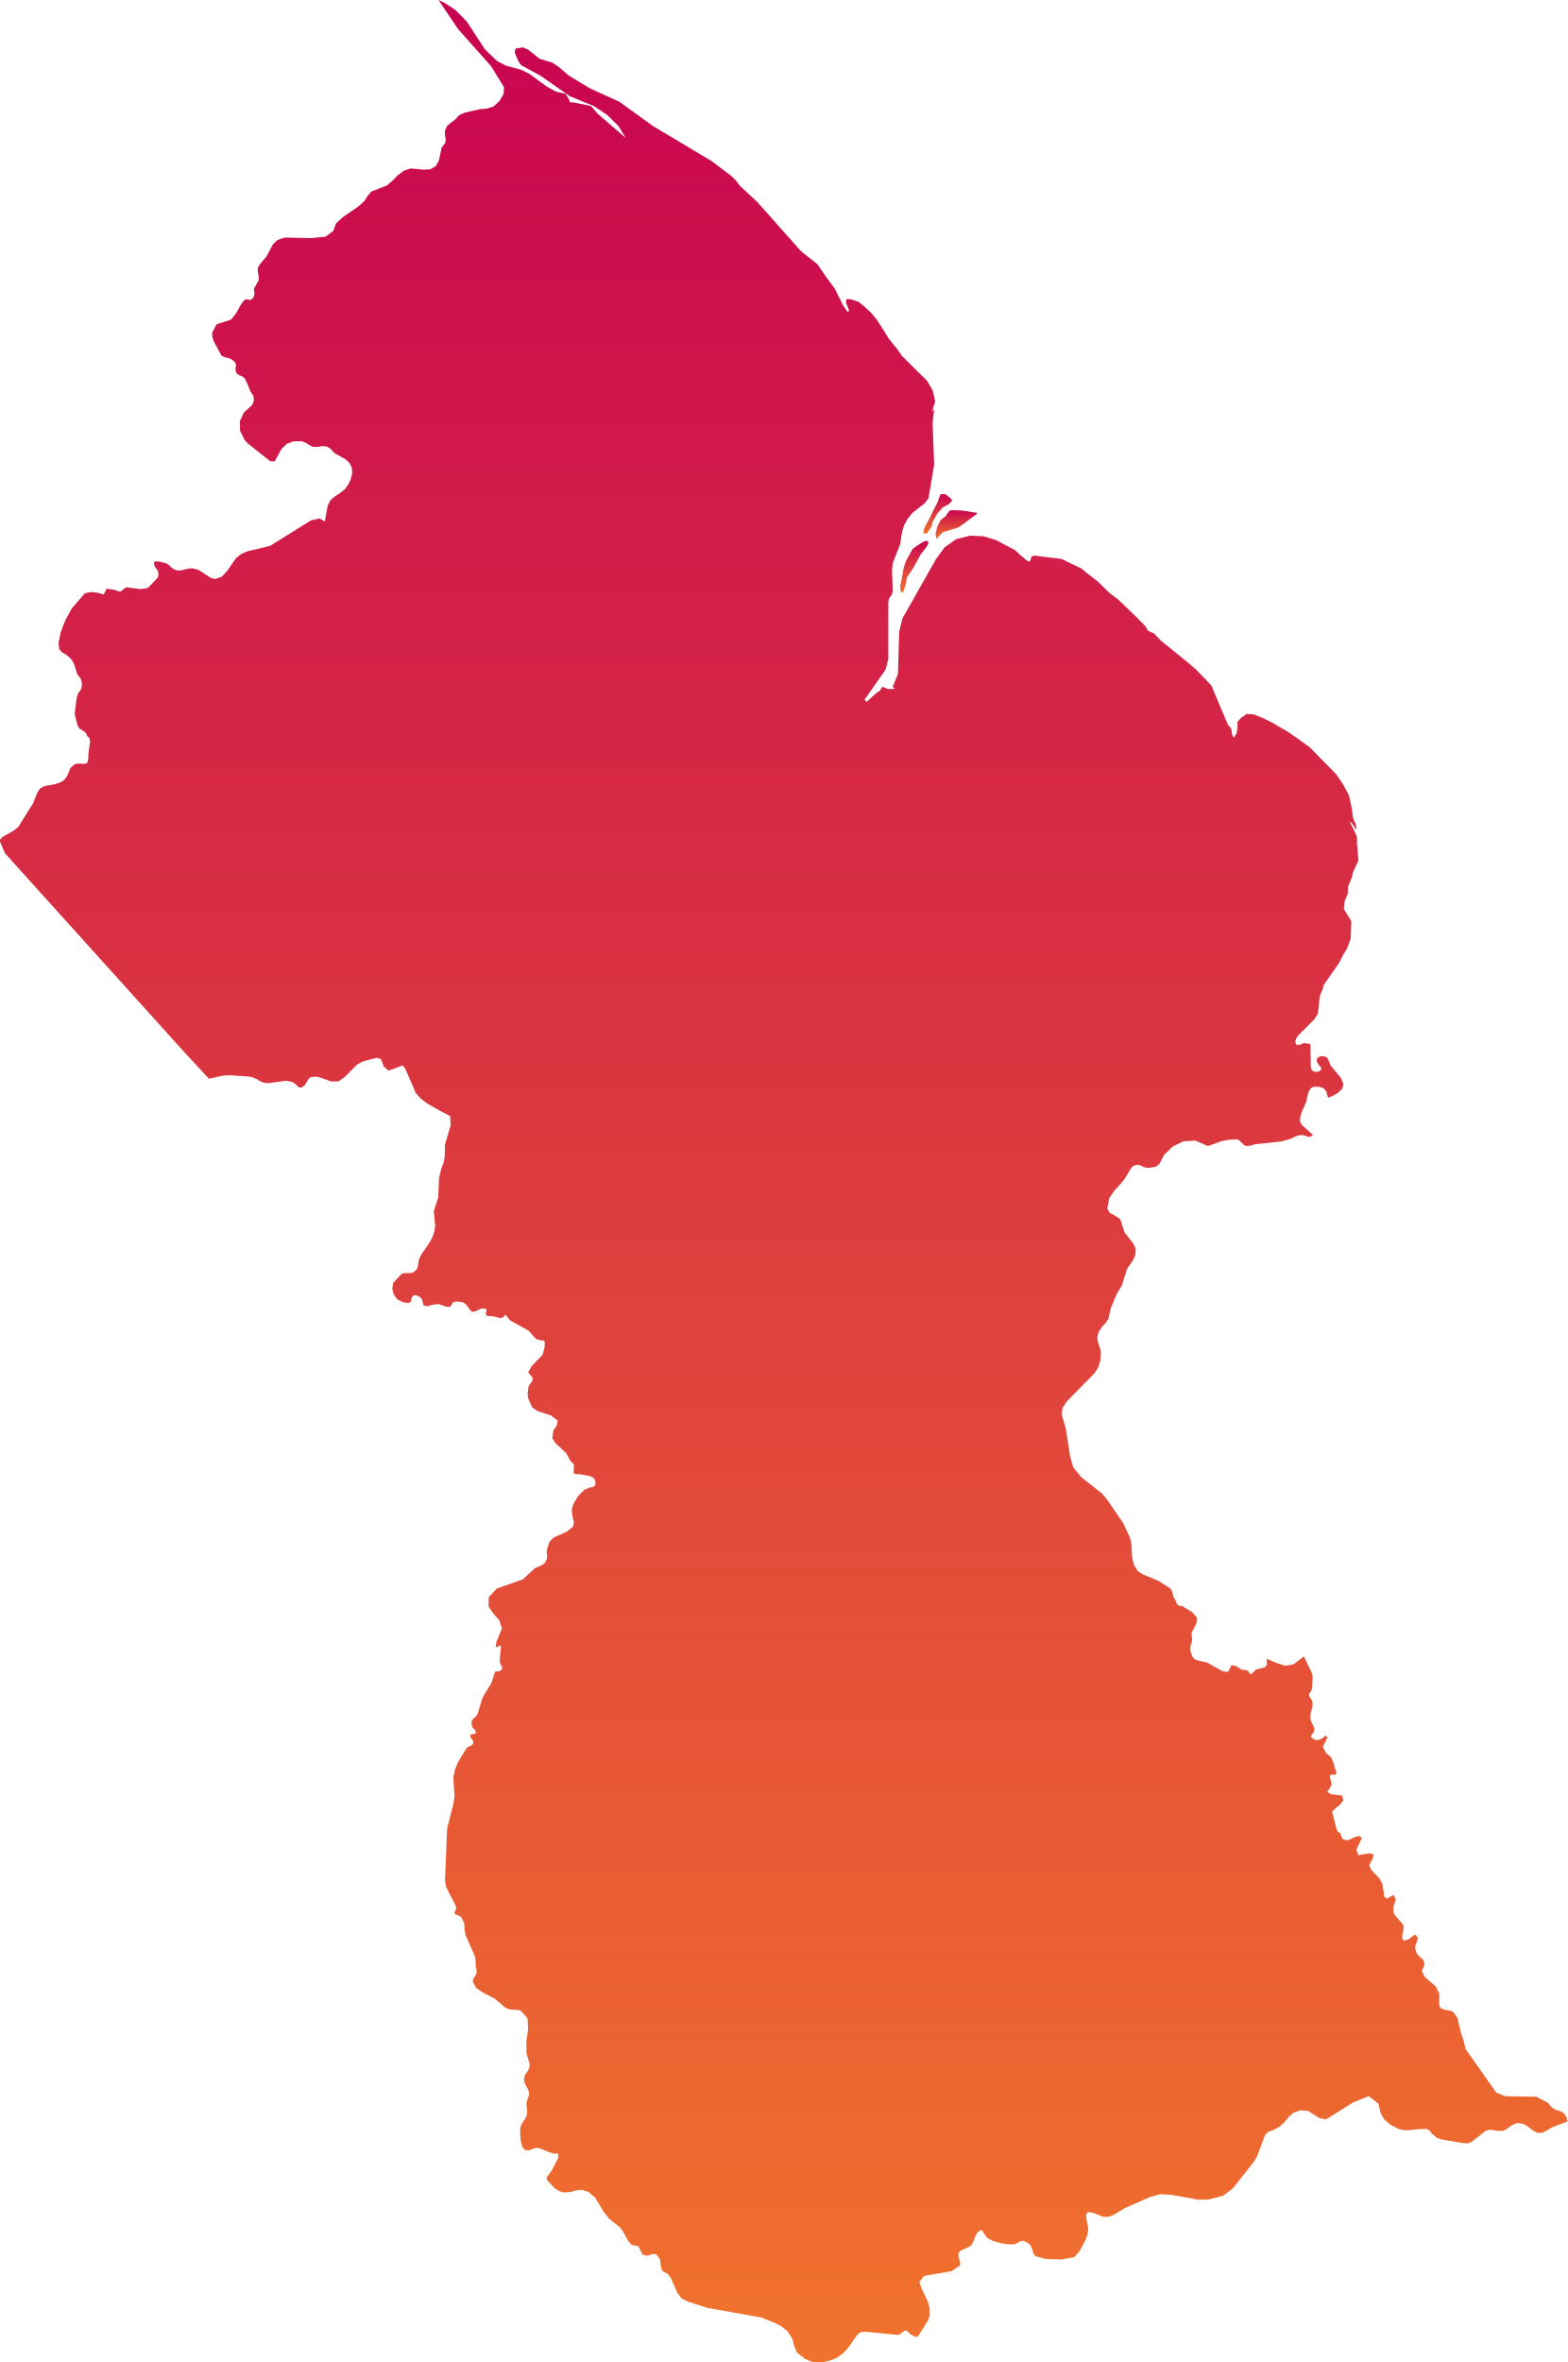
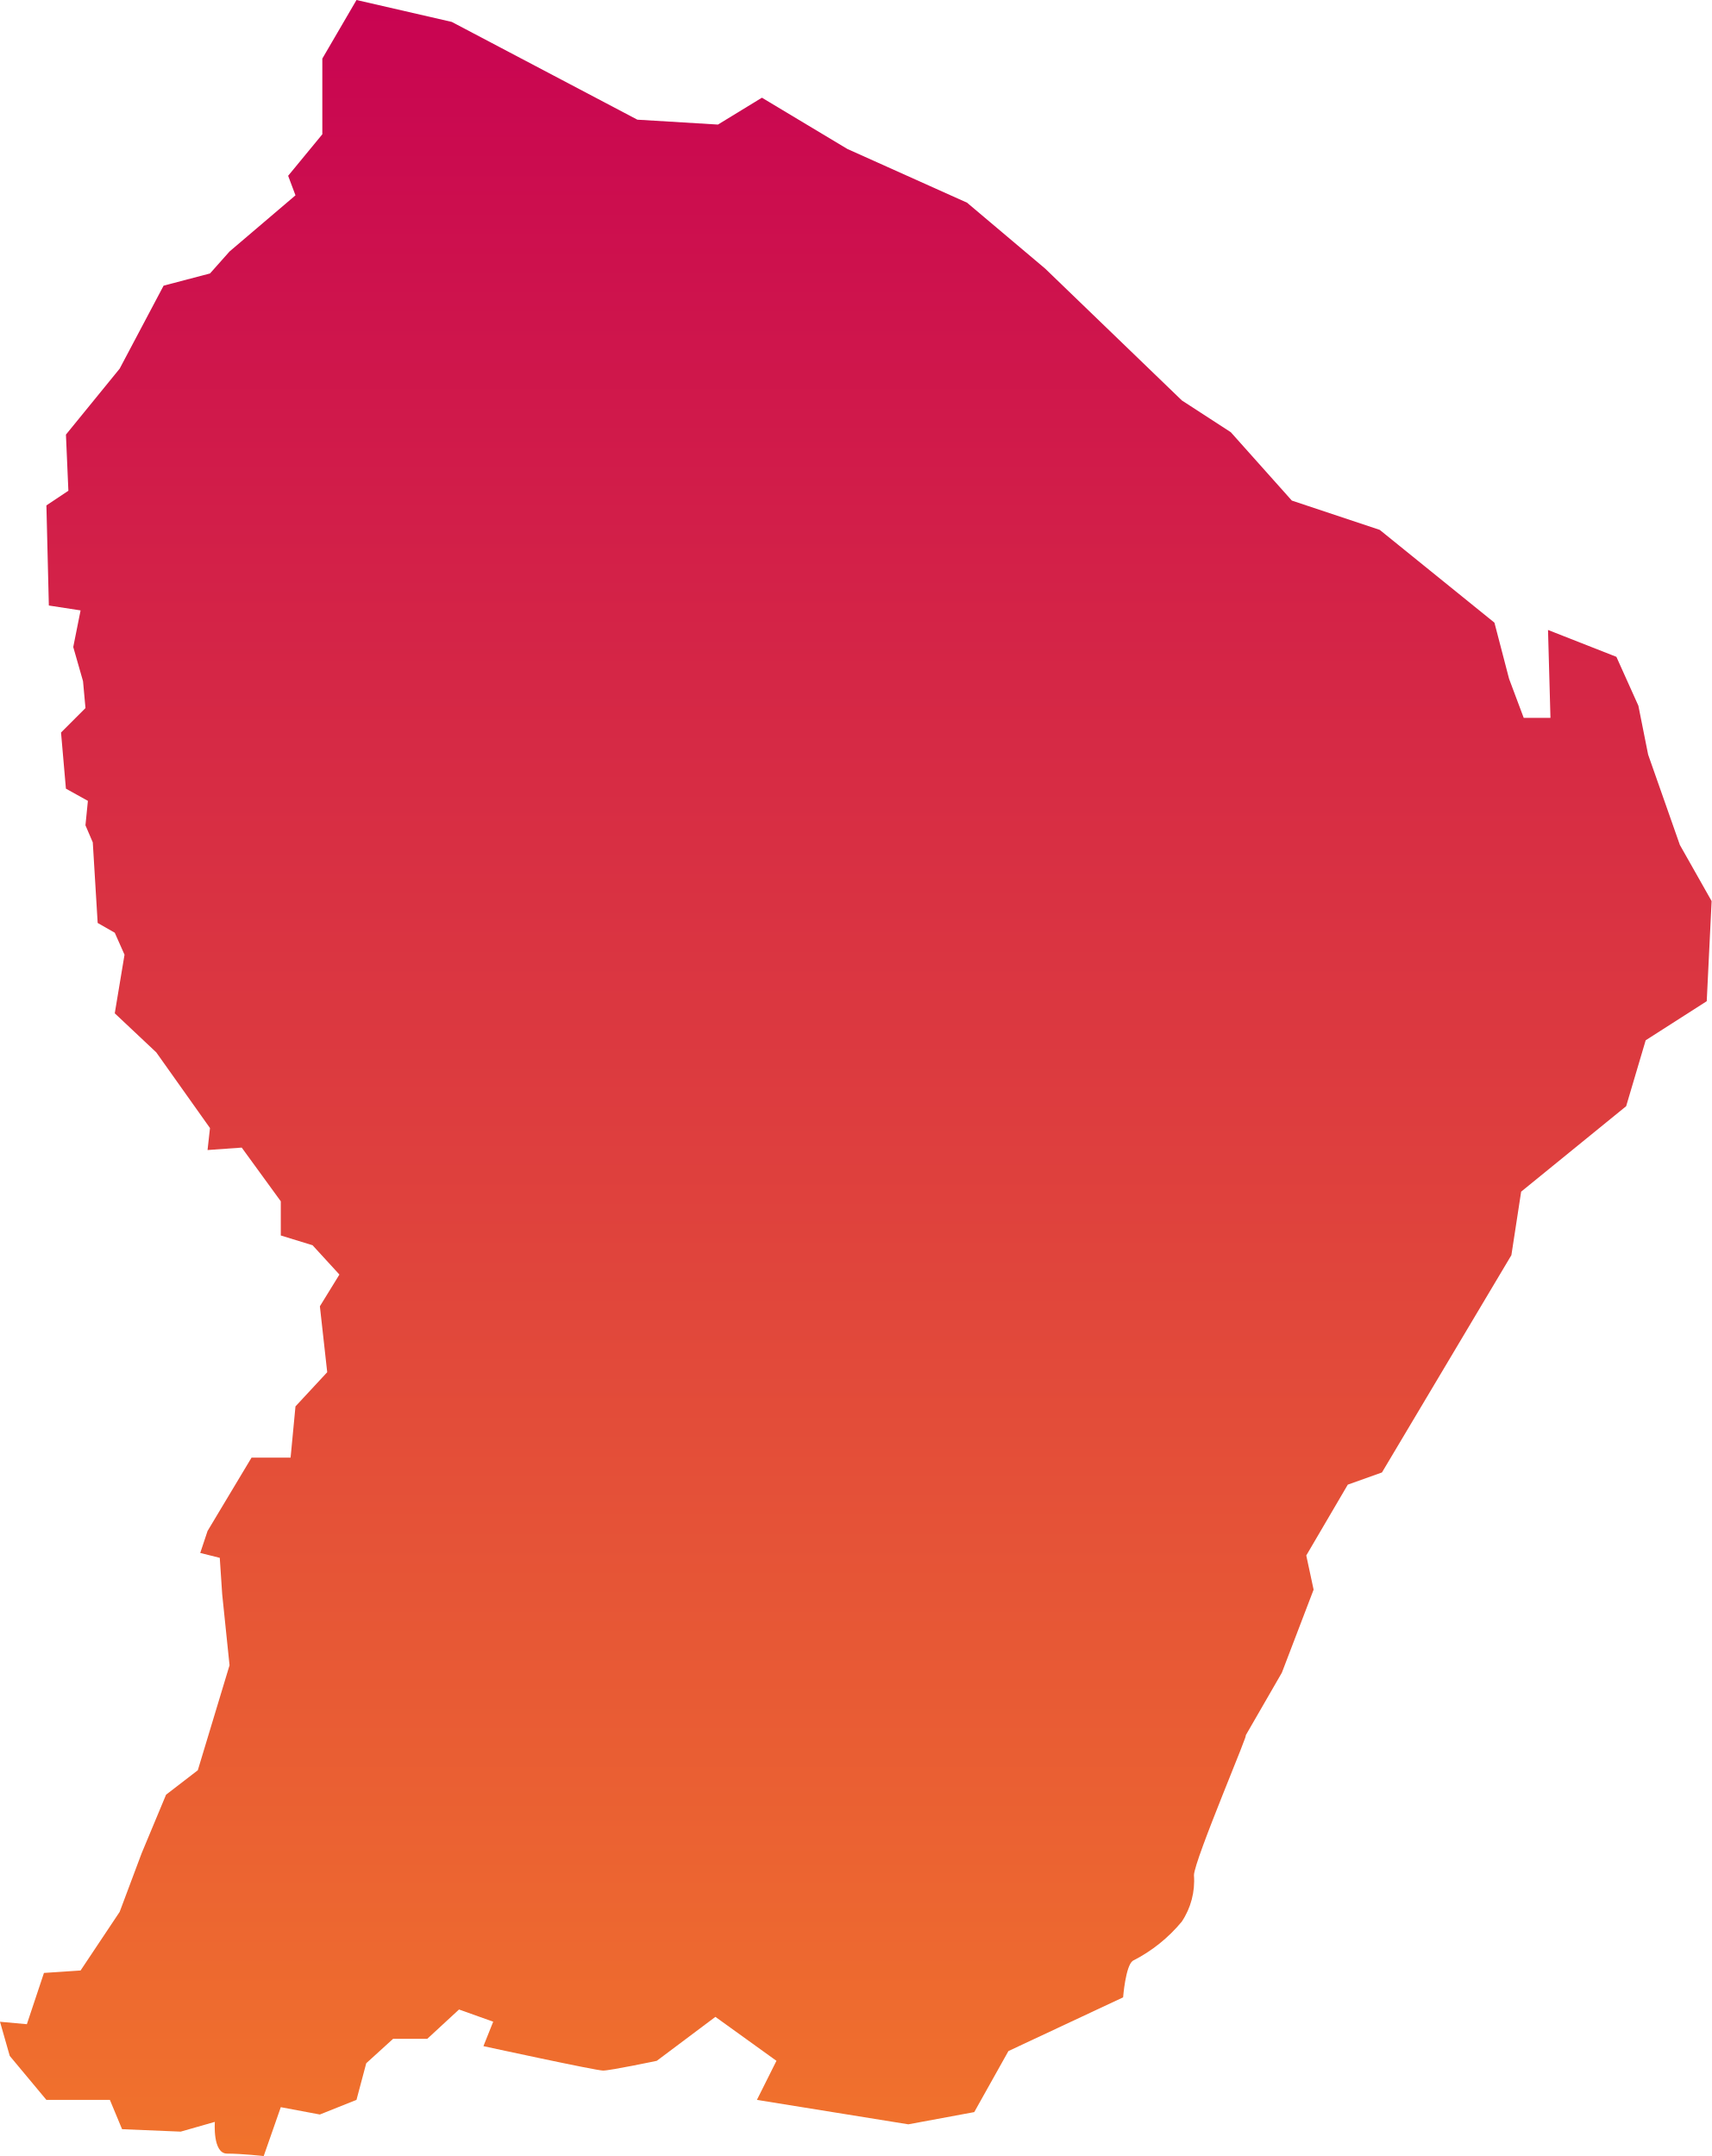
- <svg xmlns="http://www.w3.org/2000/svg" width="99.46" height="149.832" viewBox="0 0 99.46 149.832">
+ <svg xmlns="http://www.w3.org/2000/svg" width="91.046" height="114.684" viewBox="0 0 91.046 114.684">
  <defs>
    <linearGradient id="linear-gradient" x1="0.5" x2="0.5" y2="1" gradientUnits="objectBoundingBox">
-       <stop offset="0" stop-color="#c80351" />
+       <stop offset="0" stop-color="#c80352" />
      <stop offset="1" stop-color="#f1732c" />
    </linearGradient>
  </defs>
-   <g id="carte_guyane" data-name="carte guyane" transform="translate(-336.743 -171.295)">
-     <path id="Tracé_30" data-name="Tracé 30" d="M437.846,226.069l-.187.279-.309.236-.213.408-.121.463.06.346.394-.437,1.012-.307,1.14-.839.022-.087-.91-.139-.63-.031-.188.031Z" transform="translate(-40.917 -22.306)" fill="url(#linear-gradient)" />
-     <path id="Tracé_31" data-name="Tracé 31" d="M436.08,225.815l-.31.569-.072.332.236.024.286-.426.072-.309.31-.544.333-.379.4-.212.214-.236-.213-.215-.26-.19-.285.024-.192.521-.263.5Z" transform="translate(-40.378 -21.599)" fill="url(#linear-gradient)" />
-     <path id="Tracé_32" data-name="Tracé 32" d="M434.286,229.563l-.263.189-.429.781-.144.427-.1.592-.121.57.024.309.142.118.167-.45.1-.545.406-.592.478-.876.286-.356.19-.307-.047-.189-.285.07Z" transform="translate(-39.372 -23.642)" fill="url(#linear-gradient)" />
-     <path id="Tracé_33" data-name="Tracé 33" d="M436.136,305.592l-.123-.2-.178-.143-.424-.137-.17-.1-.143-.139-.113-.173-.763-.4-1.985-.032-.554-.228-1.949-2.761-.147-.6-.154-.442-.2-.892-.256-.394-.18-.1-.467-.087-.188-.093-.087-.182.011-.729-.226-.453-.724-.632-.154-.367.131-.291.036-.21-.1-.2-.335-.311-.1-.178-.065-.279.041-.2.1-.224.027-.22-.168-.188-.413.3-.286.1-.131-.188.107-.683-.037-.147-.511-.6-.1-.183-.014-.345.1-.265.054-.239-.137-.259-.419.238-.162-.119-.121-.8-.2-.371-.523-.554-.106-.264.08-.2.139-.256.046-.22-.2-.095-.693.1-.067.046-.133-.382.35-.73-.142-.133-.239.045-.406.189-.19.042-.243-.086-.09-.19-.065-.19-.162-.086-.083-.209-.269-1.049.189-.2.315-.251.222-.285-.1-.3-.673-.071-.258-.148.164-.264.107-.187-.012-.159-.059-.177-.036-.245.066-.071.282.014.066-.082-.021-.153-.1-.256-.022-.157-.189-.45-.348-.321-.184-.37.309-.593-.07-.037-.014-.01,0-.017-.037-.061-.137.127-.177.117-.2.065-.2-.034-.225-.164.039-.133.131-.162.056-.245-.218-.468-.046-.223.017-.249.108-.417.026-.24-.072-.243-.126-.167-.046-.168.168-.254.029-.127.047-.7-.062-.285-.5-1.036-.641.5-.54.092-.541-.167-.638-.277.021.367-.141.178-.572.148-.05.067-.143.138-.152.086-.071-.09-.046-.1-.121-.061-.159-.029-.163-.007-.116-.088-.259-.153-.26-.052-.2.4-.185.029-.221-.062-.628-.351,0,0-.341-.19-.571-.117-.172-.071-.1-.086-.067-.1-.088-.24-.042-.211.012-.168.1-.367.011-.136L412.35,275l0-.132.307-.6.03-.358-.332-.376-.421-.246-.078-.037-.044-.061-.218-.029-.1-.042-.091-.1-.026-.071-.017-.072-.161-.3-.1-.356-.073-.147-.771-.494-.989-.411-.337-.215-.226-.376-.121-.428-.054-.921-.086-.389-.432-.923-1.025-1.5-.33-.387-1.331-1.051-.49-.617-.2-.717-.265-1.725-.255-.873.035-.421.283-.432,1.762-1.8.224-.345.131-.4.044-.51-.056-.336-.111-.31-.063-.319.081-.372.2-.312.233-.258.192-.266.149-.672.372-.9.343-.575.32-1.034.362-.524.162-.352.029-.384-.169-.36-.543-.694-.271-.835-.335-.225-.338-.172-.153-.279.139-.683.326-.467.368-.4.274-.338.412-.688.153-.143.254-.065.2.056.194.1.254.051.5-.068.235-.185.3-.579.543-.524.678-.333.76-.045.8.347.888-.32.464-.081.519-.027.109.066.31.295.134.067.261-.022.341-.1,1.6-.165.509-.136.217-.085.151-.085.174-.067.289-.041.177.034.158.067.165.017.2-.118-.738-.668-.091-.228.025-.269.062-.23.3-.686.136-.584.133-.281.228-.119.36.012.256.08.172.212.111.4.315-.132.318-.184.246-.235.1-.284-.152-.407-.674-.821-.137-.345-.016-.041-.087-.124-.2-.062-.23.011-.17.1-.036.194.1.2.208.246-.054.134-.134.087-.174.024-.178-.051-.1-.111-.037-.16-.031-1.419-.065-.057-.128.006-.2-.05-.292.119H419l-.08-.189.068-.223.165-.218.984-.993.208-.324.081-.475.022-.437.065-.322.187-.424v-.141l1.028-1.482.228-.459.249-.409.239-.64.04-1.1-.475-.783.049-.478.2-.49.011-.419.093-.239.147-.351.091-.376.332-.712-.056-.729-.034-.331,0-.438-.121-.289-.362-.728.152.137.3.427-.017-.225-.046-.174-.1-.208-.07-.241-.062-.5-.18-.829-.391-.734-.422-.615-1.666-1.7-.822-.6-.7-.47-.25-.139-.635-.375-.408-.2-.337-.154-.419-.154-.4-.032-.092.012-.073.083-.2.117-.26.285v.343l-.032.225-.036.187-.172.25-.093-.162-.063-.4-.221-.284-.615-1.446-.417-1-.4-.431-.306-.307-.274-.291-.428-.37-.641-.523-1.161-.939-.443-.462-.366-.158L409.4,211l-.647-.654-1.089-1.043-.445-.333-.095-.071-.758-.745-.6-.455-.4-.337-1.259-.61-1.737-.214-.172.055-.071.238-.081.091-.081-.04-.092-.045-.168-.142-.061-.073-.1-.058-.4-.371-1.209-.64-.775-.236-.855-.045-.891.224-.738.52-.539.734-2.135,3.773-.207.855-.078,2.643v.031l-.335.815.151.126L393.3,215l-.1.005-.174-.021-.273-.122-.082.067-.054.116-.062.082-.207.124-.622.571-.053-.075-.085-.054,1.345-1.922.06-.229.113-.439V209.48l.045-.226.189-.253.044-.21-.044-1.338.044-.428.479-1.226.118-.783.133-.417.221-.4.3-.371.324-.252h0l.449-.35.25-.326.357-2.148-.1-2.618.1-.876-.138.152.2-.657-.149-.678-.367-.627-1.588-1.575-.321-.458-.511-.627-.424-.691-.332-.505-.334-.411-.388-.375-.427-.356-.5-.17-.279-.02-.039.223.2.5-.076.129-.332-.485-.5-1.025-.042-.056-.475-.636-.592-.86-1.038-.824-2.766-3.112-1.094-1.018-.3-.393-.3-.277-1.222-.922-3.7-2.209-2.149-1.55-1.848-.841-1.333-.8-.65-.557-.4-.275-.825-.248-.717-.575-.333-.148-.479.077-.046.265.249.566.167.225,1.227.669,1.863,1.3,1.519.623.847.565.706.7.467.754-1.807-1.557-.265-.327-.148-.143-1.139-.235-.127.014-.078-.036-.029-.165-.037-.04-.184-.315-.6-.126-.581-.318-1.11-.811-.509-.258-.988-.27-.575-.3-.759-.735-1.157-1.771-.723-.732-.666-.437-.4-.187h0l1.239,1.837,2.107,2.374.81,1.316-.021.421-.256.452-.388.355-.419.136-.416.026-1.012.234-.351.169-.215.24-.518.407-.149.319,0,.294.051.235-.026.238-.236.306-.172.82-.2.358-.342.2-.435.024-.808-.077-.432.138-.416.314-.324.336-.351.294-.972.378-.241.277-.208.327-.3.271-.078.071-.981.676-.447.407-.162.47-.493.371-.886.087-1.715-.031-.455.153-.285.271-.4.757-.455.546-.1.188-.015.179.067.387,0,.222-.31.551.049.3-.077.264-.19.143-.294-.053-.132.1-.2.28-.286.524-.315.392-.917.295-.285.534.017.309.119.3.469.864.253.1.282.065.274.19.088.149.01.122-.022.128-.007.173.082.2.163.1.184.073.143.111.142.263.231.569.178.275.039.169,0,.162-.046.152-.091.144-.493.443-.253.551.01.607.3.607.219.22,1.409,1.119.265,0,.447-.8.328-.315.431-.161.523,0,.25.093.21.141.221.113.29.009.33-.049.266.021.241.132.24.268.014.015.7.394.261.236.153.321.015.346-.085.358-.158.338-.2.282-.285.239-.345.223-.306.26-.17.342-.187,1.01-.341-.2-.543.128-2.586,1.613-1.456.351-.382.166-.329.269-.574.826-.327.346-.429.151-.3-.1-.74-.482-.414-.109-.238.027-.465.108-.189.016-.243-.073-.18-.133-.146-.139-.136-.1-.448-.124-.264-.021-.117.082.045.228.2.285.045.189-.009.167-.036.085-.549.582-.111.083-.419.061-.925-.114-.373.284-.432-.133-.429-.063-.185.372-.377-.114-.444-.041-.381.075-.193.231-.633.733-.4.725-.295.755-.146.7.046.417.194.2.282.159.309.286.159.3.193.61.22.3.057.167.025.167-.009.168-.044.17-.178.245-.1.283-.123.982.029.225.153.569.106.185.357.223.1.143.056.138.07.046.063.065.04.2-.106.771-.006.279-.065.323-.225.063-.3-.031-.279.045-.261.229-.217.521-.2.267-.244.144-.331.107-.672.124-.269.146-.185.289-.256.649-.948,1.513-.3.236-.678.378-.211.224.346.819.653.725,1.533,1.7,1.533,1.7,1.534,1.7,1.533,1.7,1.534,1.7,1.534,1.7,1.533,1.7,1.559,1.685.9-.2.449-.021,1.2.082.239.049.244.11.209.128.224.1.292.034,1.142-.159.4.081.151.1.141.139.137.107.149.01.2-.146.236-.393.154-.132.422-.022.89.309.444-.012.384-.268.816-.821.375-.185.846-.219.265.077.189.478.291.26.907-.331.177.235.643,1.5.051.058.263.3.417.32.893.509.564.286.034.579-.361,1.231-.019.783-.068.376-.149.368-.141.6-.051,1.218-.285.9.091.882-.049.385-.122.353-.174.33-.577.842-.1.243-.051.228-.022.207-.07.19-.189.183-.184.065-.406.007-.174.03-.541.575-.066.386.1.373.226.3.322.164.241.051.18.005.118-.091.047-.231.106-.163.219.01.221.113.107.151.107.37.215.056.312-.088.394-.06.48.164.251.04.114-.133.088-.169.2-.056.234.012.2.04.182.114.291.387.108.1.188-.019.394-.192h.26l.083.076-.058.258.082.127.09.027.22,0,.1.01.433.114.173-.045.163-.182.27.357,1.181.662.162.163.153.2.179.169.234.076.233.024.075.067-.007.2,0,.143-.126.482-.692.719-.217.38.036.091.205.231.041.134-.042.129-.18.24-.049.119-.052.358v.175l.04.222.238.534.332.244.87.281.428.336-.057.289-.224.337-.065.475.194.315.686.638.285.519.122.1.087.119-.017.523.127.08.194-.009.642.106.24.086.146.167.04.2-.032.154-.111.1-.2.029-.376.153-.377.384-.294.473-.126.411.057.457.087.337-.065.286-.4.309-.826.371-.258.258-.168.509-.014.243.025.178-.011.177-.123.233-.179.144-.457.2-.768.711-1.661.585-.51.56,0,.595.312.444.366.419.165.515-.347.839-.057.357.35-.128-.09.979.029.136.123.268-.016.141-.1.093-.138.034-.128.009-.065.017-.213.682-.525.868-.088.2-.275.916-.134.185-.147.128-.1.157,0,.264.058.132.173.19.045.133-.051.078-.256.04-.065.056.029.123.152.214.021.142-.066.131-.119.065-.133.05-.107.087-.541.882-.2.483-.1.508.072,1.158-.052.429-.419,1.661-.129,3.307.073.391.636,1.243,0,.108-.1.249-.014.066.1.078.261.1.083.082.168.342.03.153-.006.251.075.388.589,1.319.035.22.02.438.046.215.006.225-.209.337-.034.185.209.387.386.275.806.417.62.531.251.131.189.037.4.011.183.049.437.489.03.7-.112.783.015.755.185.6.009.207-.065.2-.228.357-.063.213.031.268.224.423.066.222-.014.167-.116.335-.037.172.052.531-.021.184-.092.215-.253.391-.075.231-.012.321.032.447.1.414.184.219.246.01.411-.147.235.014.762.3.253.061.128-.034.055.029.02.248-.426.822-.324.435.032.166.443.472.185.144.205.106.233.06.409-.024.351-.1.362-.046.429.134.421.353.565.919.34.437.632.5.188.208.4.711.183.217.1.04.25.026.1.052.075.117.143.319.075.092.246.06.412-.115.184.029.235.306.045.38.09.35.367.214.169.219.433.971.253.338.36.2,1.3.418,3.377.6.79.309.112.043.416.226.375.3.318.486.107.439.173.419.521.416.407.173.365.059.365-.029.406-.092.485-.192.387-.277.322-.352.561-.808.231-.178.306-.029,2.065.2.129-.053.258-.2.091-.035.093.046.113.085.081.082-.006.04.162.057.161.1.166-.009.633-1,.132-.352-.013-.49-.128-.422-.383-.8-.134-.419.24-.3.058-.073,1.467-.251.261-.045.549-.368.009-.193-.117-.427.03-.2.144-.132.462-.205.18-.119.144-.246.112-.3.138-.266.23-.159.088.047.2.326.144.154.348.174.433.127.445.072.382.014.258-.08.187-.119.212-.035.337.178.157.2.148.442.141.168.651.172.957.031.849-.158.325-.392.356-.653.134-.372.061-.35-.118-.617-.025-.32.122-.148.321.045.61.246.34.017.341-.123.686-.419,1.634-.722.646-.173.723.036,1.711.314.621-.019.946-.24.6-.457,1.345-1.7.213-.366.5-1.346.2-.18.281-.1.427-.221.319-.292.255-.316.3-.275.447-.168.5.047.732.458.408.075,1.731-1.087.98-.389.616.492.127.577.239.417.375.319.533.28.362.075.332,0,.674-.073.437,0,.172.107.134.194.326.264.264.092,1.441.245h.277l.245-.112.87-.687.274-.063.406.067.407.015.29-.157.268-.208.341-.137.392.046.32.2.29.234.309.153.322-.025.615-.351.946-.357Z" fill="url(#linear-gradient)" />
-   </g>
+   <path id="Tracé_34" data-name="Tracé 34" d="M369.707,256.968l-1.818,3.117v4.026l-1.818,2.208.39,1.039-3.507,2.987-1.039,1.169-2.468.649-2.338,4.416-2.857,3.507.13,2.987-1.169.779.13,5.325,1.688.26-.39,1.948.52,1.818.13,1.429-1.3,1.3.26,2.987,1.169.649-.13,1.3.39.909.26,4.286.909.52.519,1.169-.519,3.117,2.208,2.078,2.857,4.026-.13,1.169,1.818-.13,2.078,2.857v1.818l1.689.519,1.429,1.559-1.039,1.688.39,3.507-1.688,1.818-.26,2.727h-2.078l-2.338,3.9-.39,1.169,1.039.26.13,1.948.39,3.766-1.688,5.585-1.688,1.3-1.3,3.117-1.169,3.117-2.078,3.117-1.948.13-.909,2.727-1.429-.13.519,1.818,1.948,2.338h3.377l.649,1.559,3.117.13,1.818-.519s-.13,1.688.65,1.688,1.948.13,1.948.13l.909-2.6,2.078.39,1.948-.779.519-1.948,1.429-1.3h1.818l1.688-1.559,1.818.649-.52,1.3s5.975,1.3,6.364,1.3,2.857-.519,2.857-.519l3.117-2.338,3.247,2.338-1.039,2.078,8.053,1.3,3.507-.65,1.818-3.247,6.1-2.857s.13-1.688.519-1.948a8.154,8.154,0,0,0,2.6-2.078,3.914,3.914,0,0,0,.649-2.468c0-.779,3.117-8.053,2.728-7.4l1.948-3.377,1.688-4.416-.39-1.818,2.208-3.767,1.818-.649,6.884-11.559.519-3.377,5.585-4.546,1.039-3.507,3.247-2.078.26-5.325-1.689-2.987-1.688-4.806-.519-2.6-1.169-2.6-3.637-1.429.13,4.676H431.79l-.779-2.078-.779-2.987-6.1-4.935-4.676-1.559-3.247-3.637-2.6-1.688-7.273-7.014-4.156-3.507-6.364-2.857-4.546-2.727-2.338,1.429-4.286-.26-9.871-5.2Z" transform="translate(-350.745 -256.968)" fill="url(#linear-gradient)" />
</svg>
